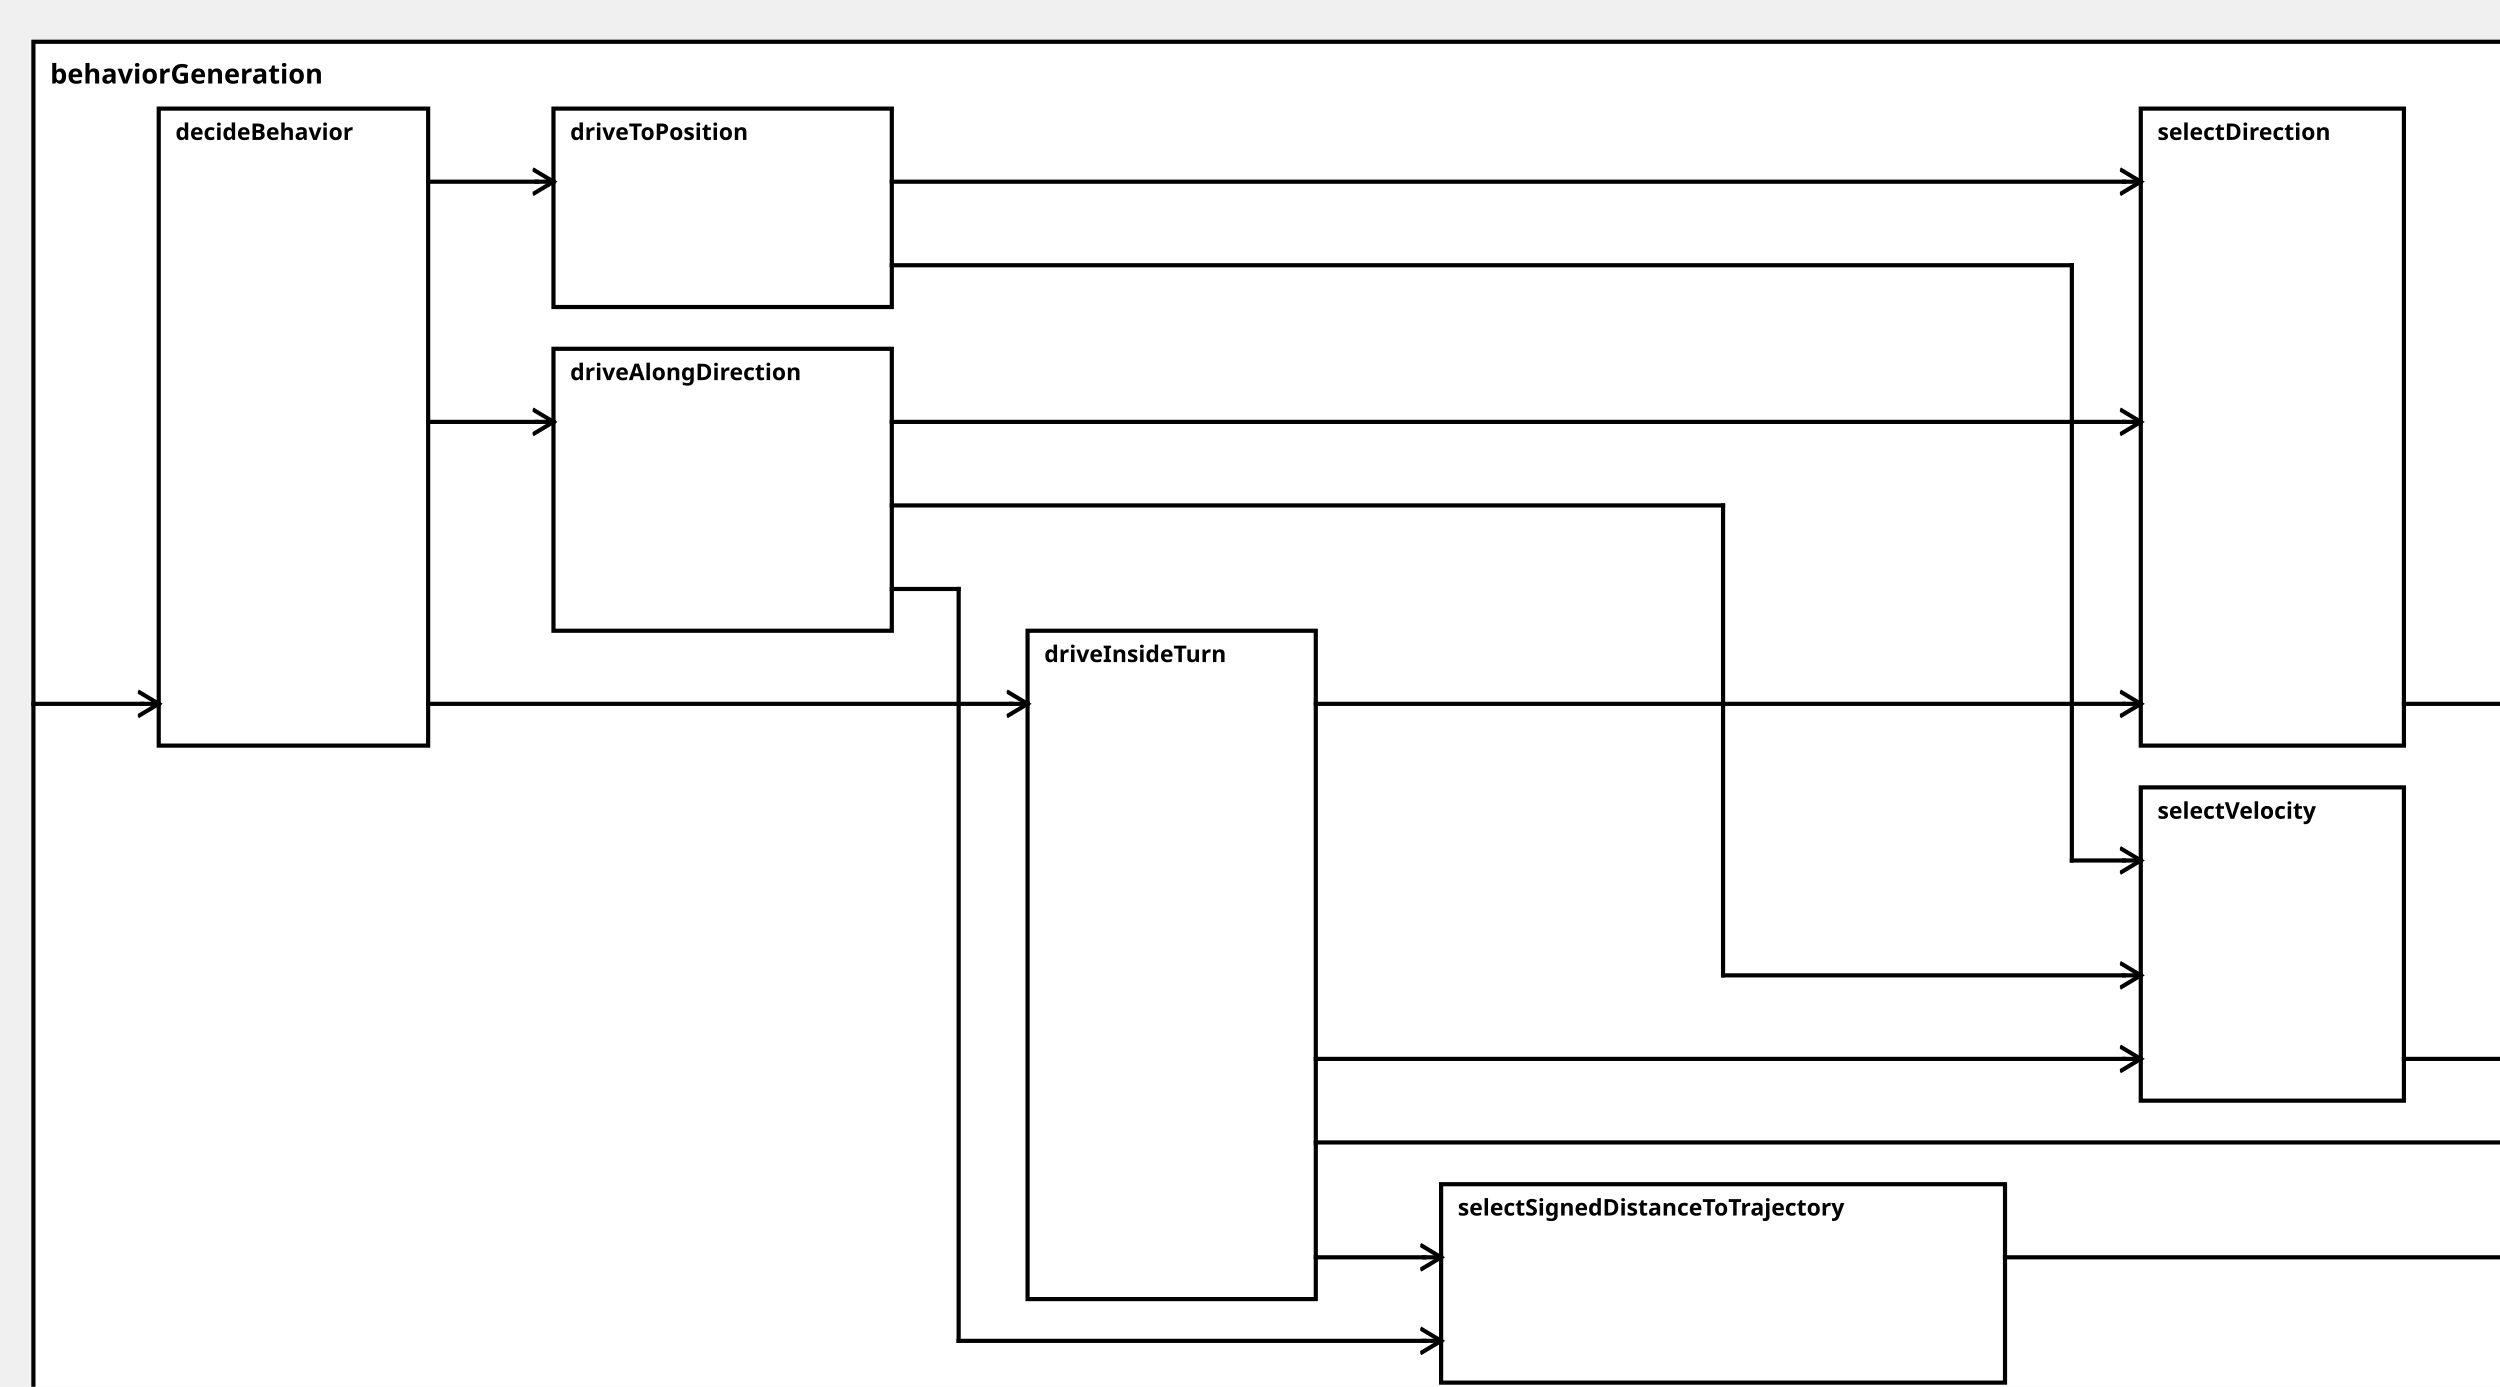
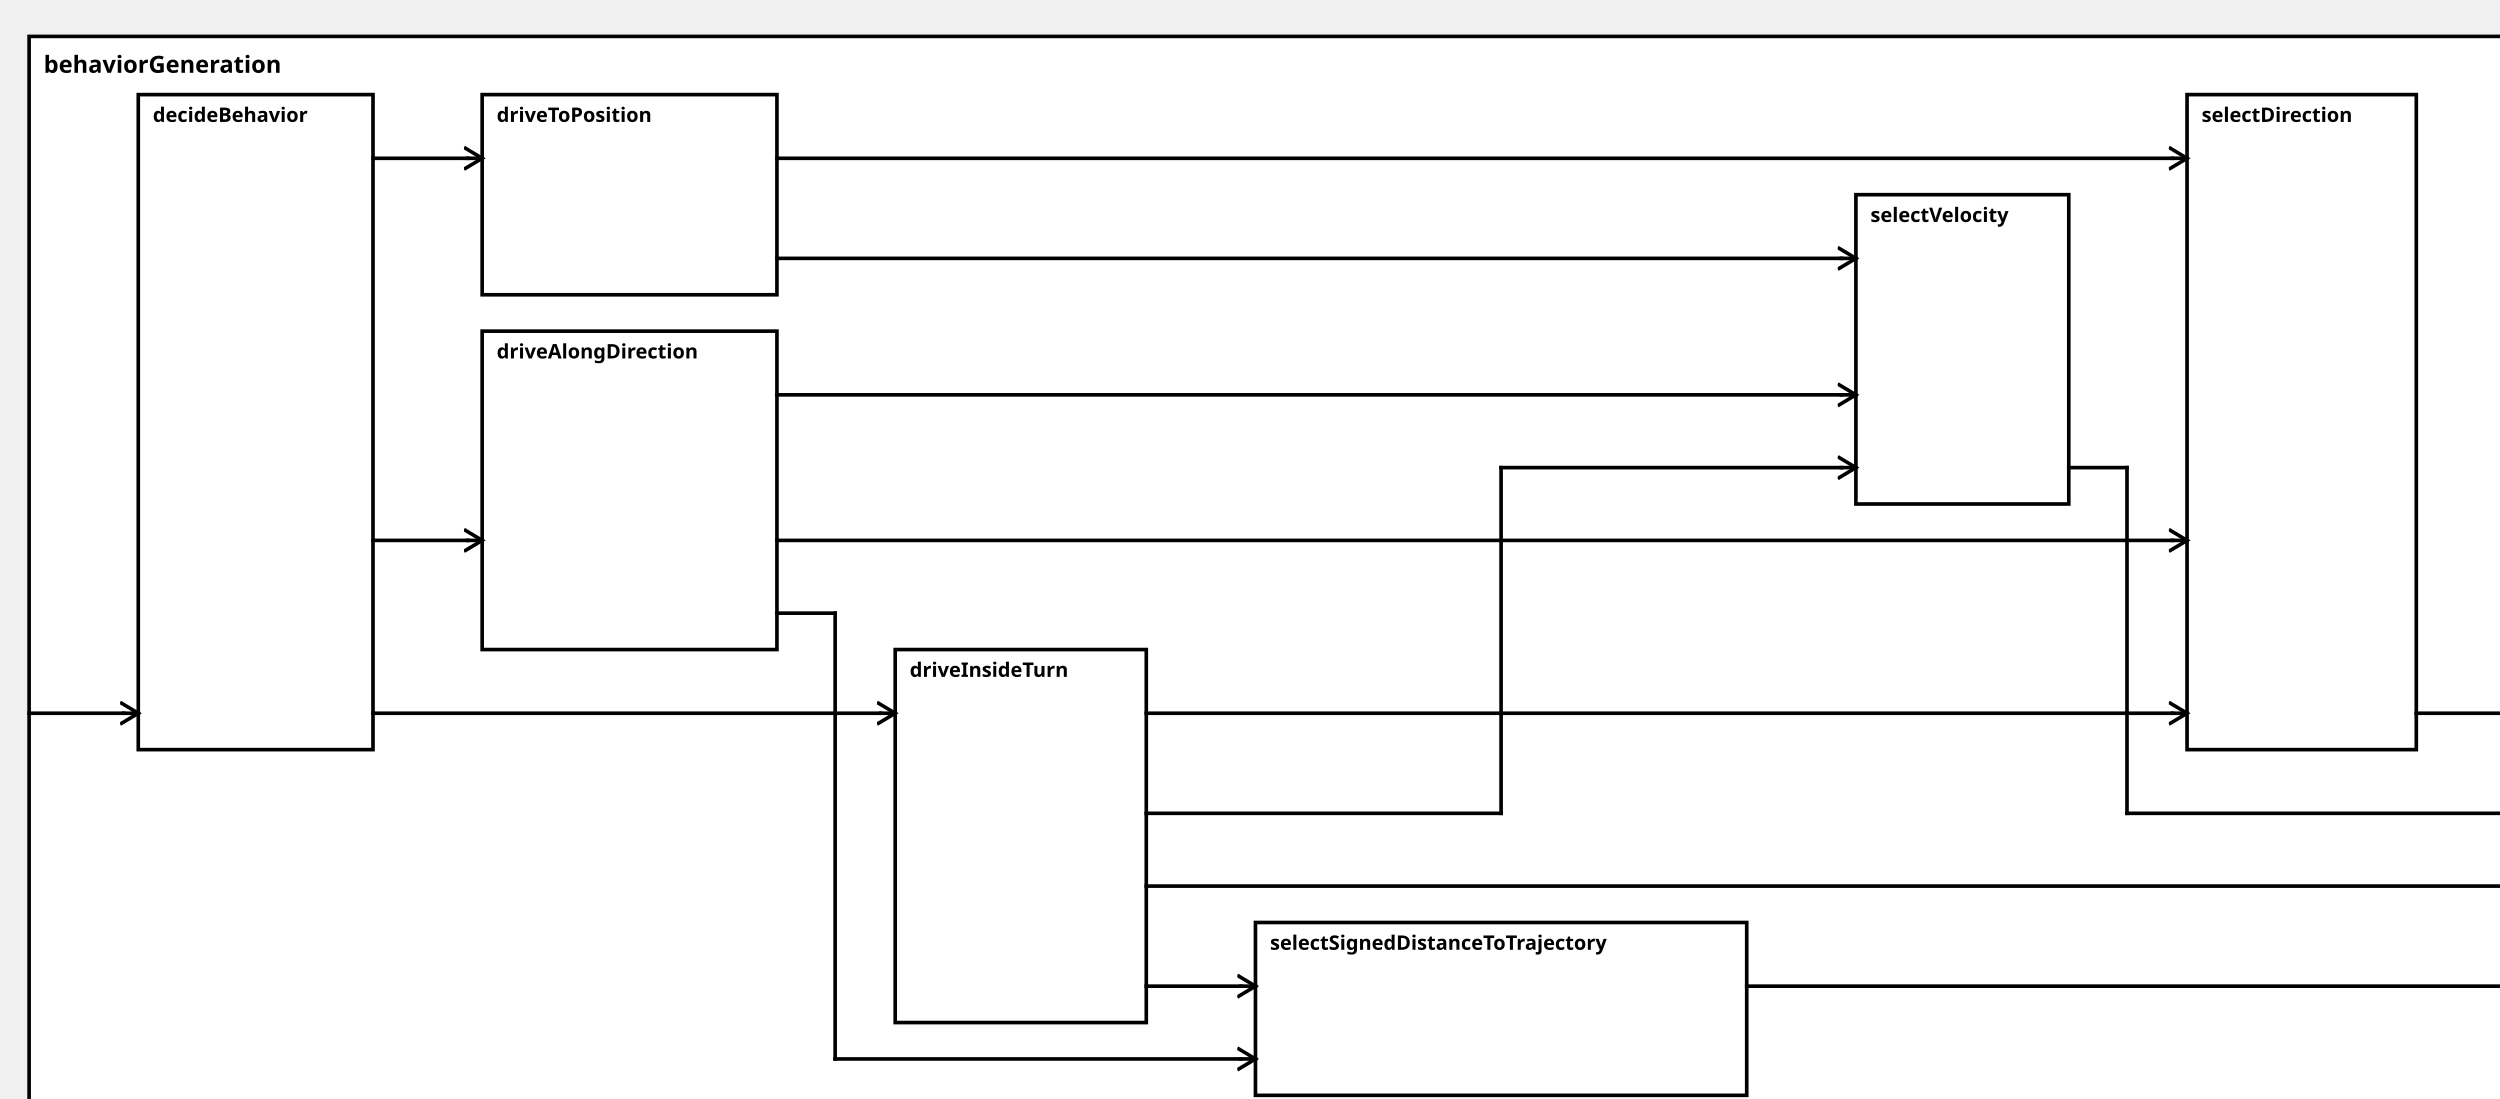
<svg xmlns="http://www.w3.org/2000/svg" width="100%" height="100%" version="1.1">
  <svg version="1.1">
    <g transform="translate(16 20)">
-       <rect id="0" width="1195" height="662" style="fill:white;stroke:black;stroke-width:2;fill-opacity:1.0;stroke-opacity:1.0" />
+       <rect id="0" width="1372" height="602" style="fill:white;stroke:black;stroke-width:2;fill-opacity:1.0;stroke-opacity:1.0" />
      <text x="8" y="20" style="font-weight: bold" font-family="Verdana" font-size="13" fill="black">
            behaviorGeneration
    </text>
    </g>
  </svg>
  <g transform="translate(76 52)">
-     <rect data-name="autopilot.behavior.behaviorGeneration.decideBehavior" id="1" width="129" height="305" style="fill:white;stroke:black;stroke-width:2;fill-opacity:1.0;stroke-opacity:1.0" />
+     <rect data-name="autopilot.behavior.behaviorGeneration.decideBehavior" id="1" width="129" height="360" style="fill:white;stroke:black;stroke-width:2;fill-opacity:1.0;stroke-opacity:1.0" />
    <text x="8" y="15" alignment-baseline="middle" style="font-weight: bold" font-family="Verdana" font-size="11" fill="black">
    decideBehavior
    </text>
  </g>
-   <g transform="translate(492 302)">
-     <rect data-name="autopilot.behavior.behaviorGeneration.driveInsideTurn" id="4" width="138" height="320" style="fill:white;stroke:black;stroke-width:2;fill-opacity:1.0;stroke-opacity:1.0" />
+   <g transform="translate(492 357)">
+     <rect data-name="autopilot.behavior.behaviorGeneration.driveInsideTurn" id="4" width="138" height="205" style="fill:white;stroke:black;stroke-width:2;fill-opacity:1.0;stroke-opacity:1.0" />
    <text x="8" y="15" alignment-baseline="middle" style="font-weight: bold" font-family="Verdana" font-size="11" fill="black">
    driveInsideTurn
    </text>
  </g>
-   <g transform="translate(265 167)">
-     <rect data-name="autopilot.behavior.behaviorGeneration.driveAlongDirection" id="3" width="162" height="135" style="fill:white;stroke:black;stroke-width:2;fill-opacity:1.0;stroke-opacity:1.0" />
+   <g transform="translate(265 182)">
+     <rect data-name="autopilot.behavior.behaviorGeneration.driveAlongDirection" id="3" width="162" height="175" style="fill:white;stroke:black;stroke-width:2;fill-opacity:1.0;stroke-opacity:1.0" />
    <text x="8" y="15" alignment-baseline="middle" style="font-weight: bold" font-family="Verdana" font-size="11" fill="black">
    driveAlongDirection
    </text>
  </g>
  <g transform="translate(265 52)">
-     <rect data-name="autopilot.behavior.behaviorGeneration.driveToPosition" id="2" width="162" height="95" style="fill:white;stroke:black;stroke-width:2;fill-opacity:1.0;stroke-opacity:1.0" />
+     <rect data-name="autopilot.behavior.behaviorGeneration.driveToPosition" id="2" width="162" height="110" style="fill:white;stroke:black;stroke-width:2;fill-opacity:1.0;stroke-opacity:1.0" />
    <text x="8" y="15" alignment-baseline="middle" style="font-weight: bold" font-family="Verdana" font-size="11" fill="black">
    driveToPosition
    </text>
  </g>
-   <g transform="translate(1025 52)">
-     <rect data-name="autopilot.behavior.behaviorGeneration.selectDirection" id="6" width="126" height="305" style="fill:white;stroke:black;stroke-width:2;fill-opacity:1.0;stroke-opacity:1.0" />
+   <g transform="translate(1202 52)">
+     <rect data-name="autopilot.behavior.behaviorGeneration.selectDirection" id="7" width="126" height="360" style="fill:white;stroke:black;stroke-width:2;fill-opacity:1.0;stroke-opacity:1.0" />
    <text x="8" y="15" alignment-baseline="middle" style="font-weight: bold" font-family="Verdana" font-size="11" fill="black">
    selectDirection
    </text>
  </g>
-   <g transform="translate(690 567)">
+   <g transform="translate(690 507)">
    <rect data-name="autopilot.behavior.behaviorGeneration.selectSignedDistanceToTrajectory" id="5" width="270" height="95" style="fill:white;stroke:black;stroke-width:2;fill-opacity:1.0;stroke-opacity:1.0" />
    <text x="8" y="15" alignment-baseline="middle" style="font-weight: bold" font-family="Verdana" font-size="11" fill="black">
    selectSignedDistanceToTrajectory
    </text>
  </g>
-   <g transform="translate(1025 377)">
-     <rect data-name="autopilot.behavior.behaviorGeneration.selectVelocity" id="7" width="126" height="150" style="fill:white;stroke:black;stroke-width:2;fill-opacity:1.0;stroke-opacity:1.0" />
+   <g transform="translate(1020 107)">
+     <rect data-name="autopilot.behavior.behaviorGeneration.selectVelocity" id="6" width="117" height="170" style="fill:white;stroke:black;stroke-width:2;fill-opacity:1.0;stroke-opacity:1.0" />
    <text x="8" y="15" alignment-baseline="middle" style="font-weight: bold" font-family="Verdana" font-size="11" fill="black">
    selectVelocity
    </text>
  </g>
  <defs>
    <marker id="0,0,0" markerWidth="13" markerHeight="13" refX="5" refY="5" orient="auto">
      <polyline points="0,2 5,5 0,8" style="fill:none; stroke:rgb(0,0,0);                     stroke-width:1" />
    </marker>
  </defs>
-   <line stroke-linecap="square" x1="1151" y1="337" x2="1203" y2="337" style="stroke:rgb(0, 0,0);             stroke-width:2; " />
-   <line stroke-linecap="square" x1="1203" y1="337" x2="1211" y2="337" style="stroke:rgb(0, 0,0);             stroke-width:2;                 marker-end: url(#0,0,0)             " />
-   <line stroke-linecap="square" x1="960" y1="602" x2="1203" y2="602" style="stroke:rgb(0, 0,0);             stroke-width:2; " />
-   <line stroke-linecap="square" x1="1203" y1="602" x2="1211" y2="602" style="stroke:rgb(0, 0,0);             stroke-width:2;                 marker-end: url(#0,0,0)             " />
-   <line stroke-linecap="square" x1="1151" y1="507" x2="1203" y2="507" style="stroke:rgb(0, 0,0);             stroke-width:2; " />
-   <line stroke-linecap="square" x1="1203" y1="507" x2="1211" y2="507" style="stroke:rgb(0, 0,0);             stroke-width:2;                 marker-end: url(#0,0,0)             " />
-   <line stroke-linecap="square" x1="630" y1="547" x2="1203" y2="547" style="stroke:rgb(0, 0,0);             stroke-width:2; " />
-   <line stroke-linecap="square" x1="1203" y1="547" x2="1211" y2="547" style="stroke:rgb(0, 0,0);             stroke-width:2;                 marker-end: url(#0,0,0)             " />
-   <line stroke-linecap="square" x1="16" y1="337" x2="68" y2="337" style="stroke:rgb(0, 0,0);             stroke-width:2; " />
-   <line stroke-linecap="square" x1="68" y1="337" x2="76" y2="337" style="stroke:rgb(0, 0,0);             stroke-width:2;                 marker-end: url(#0,0,0)             " />
-   <line stroke-linecap="square" x1="205" y1="337" x2="484" y2="337" style="stroke:rgb(0, 0,0);             stroke-width:2; " />
-   <line stroke-linecap="square" x1="484" y1="337" x2="492" y2="337" style="stroke:rgb(0, 0,0);             stroke-width:2;                 marker-end: url(#0,0,0)             " />
-   <line stroke-linecap="square" x1="205" y1="202" x2="257" y2="202" style="stroke:rgb(0, 0,0);             stroke-width:2; " />
-   <line stroke-linecap="square" x1="257" y1="202" x2="265" y2="202" style="stroke:rgb(0, 0,0);             stroke-width:2;                 marker-end: url(#0,0,0)             " />
+   <line stroke-linecap="square" x1="1328" y1="392" x2="1380" y2="392" style="stroke:rgb(0, 0,0);             stroke-width:2; " />
+   <line stroke-linecap="square" x1="1380" y1="392" x2="1388" y2="392" style="stroke:rgb(0, 0,0);             stroke-width:2;                 marker-end: url(#0,0,0)             " />
+   <line stroke-linecap="square" x1="960" y1="542" x2="1380" y2="542" style="stroke:rgb(0, 0,0);             stroke-width:2; " />
+   <line stroke-linecap="square" x1="1380" y1="542" x2="1388" y2="542" style="stroke:rgb(0, 0,0);             stroke-width:2;                 marker-end: url(#0,0,0)             " />
+   <line stroke-linecap="square" x1="1137" y1="257" x2="1169" y2="257" style="stroke:rgb(0, 0,0);             stroke-width:2; " />
+   <line stroke-linecap="square" x1="1169" y1="257" x2="1169" y2="447" style="stroke:rgb(0, 0,0);             stroke-width:2; " />
+   <line stroke-linecap="square" x1="1169" y1="447" x2="1380" y2="447" style="stroke:rgb(0, 0,0);             stroke-width:2; " />
+   <line stroke-linecap="square" x1="1380" y1="447" x2="1388" y2="447" style="stroke:rgb(0, 0,0);             stroke-width:2;                 marker-end: url(#0,0,0)             " />
+   <line stroke-linecap="square" x1="630" y1="487" x2="1380" y2="487" style="stroke:rgb(0, 0,0);             stroke-width:2; " />
+   <line stroke-linecap="square" x1="1380" y1="487" x2="1388" y2="487" style="stroke:rgb(0, 0,0);             stroke-width:2;                 marker-end: url(#0,0,0)             " />
+   <line stroke-linecap="square" x1="16" y1="392" x2="68" y2="392" style="stroke:rgb(0, 0,0);             stroke-width:2; " />
+   <line stroke-linecap="square" x1="68" y1="392" x2="76" y2="392" style="stroke:rgb(0, 0,0);             stroke-width:2;                 marker-end: url(#0,0,0)             " />
+   <line stroke-linecap="square" x1="205" y1="392" x2="484" y2="392" style="stroke:rgb(0, 0,0);             stroke-width:2; " />
+   <line stroke-linecap="square" x1="484" y1="392" x2="492" y2="392" style="stroke:rgb(0, 0,0);             stroke-width:2;                 marker-end: url(#0,0,0)             " />
+   <line stroke-linecap="square" x1="205" y1="297" x2="257" y2="297" style="stroke:rgb(0, 0,0);             stroke-width:2; " />
+   <line stroke-linecap="square" x1="257" y1="297" x2="265" y2="297" style="stroke:rgb(0, 0,0);             stroke-width:2;                 marker-end: url(#0,0,0)             " />
  <line stroke-linecap="square" x1="205" y1="87" x2="257" y2="87" style="stroke:rgb(0, 0,0);             stroke-width:2; " />
  <line stroke-linecap="square" x1="257" y1="87" x2="265" y2="87" style="stroke:rgb(0, 0,0);             stroke-width:2;                 marker-end: url(#0,0,0)             " />
-   <line stroke-linecap="square" x1="630" y1="337" x2="1017" y2="337" style="stroke:rgb(0, 0,0);             stroke-width:2; " />
-   <line stroke-linecap="square" x1="1017" y1="337" x2="1025" y2="337" style="stroke:rgb(0, 0,0);             stroke-width:2;                 marker-end: url(#0,0,0)             " />
-   <line stroke-linecap="square" x1="427" y1="202" x2="1017" y2="202" style="stroke:rgb(0, 0,0);             stroke-width:2; " />
-   <line stroke-linecap="square" x1="1017" y1="202" x2="1025" y2="202" style="stroke:rgb(0, 0,0);             stroke-width:2;                 marker-end: url(#0,0,0)             " />
-   <line stroke-linecap="square" x1="427" y1="87" x2="1017" y2="87" style="stroke:rgb(0, 0,0);             stroke-width:2; " />
-   <line stroke-linecap="square" x1="1017" y1="87" x2="1025" y2="87" style="stroke:rgb(0, 0,0);             stroke-width:2;                 marker-end: url(#0,0,0)             " />
-   <line stroke-linecap="square" x1="630" y1="602" x2="682" y2="602" style="stroke:rgb(0, 0,0);             stroke-width:2; " />
-   <line stroke-linecap="square" x1="682" y1="602" x2="690" y2="602" style="stroke:rgb(0, 0,0);             stroke-width:2;                 marker-end: url(#0,0,0)             " />
-   <line stroke-linecap="square" x1="427" y1="282" x2="459" y2="282" style="stroke:rgb(0, 0,0);             stroke-width:2; " />
-   <line stroke-linecap="square" x1="459" y1="282" x2="459" y2="642" style="stroke:rgb(0, 0,0);             stroke-width:2; " />
-   <line stroke-linecap="square" x1="459" y1="642" x2="682" y2="642" style="stroke:rgb(0, 0,0);             stroke-width:2; " />
-   <line stroke-linecap="square" x1="682" y1="642" x2="690" y2="642" style="stroke:rgb(0, 0,0);             stroke-width:2;                 marker-end: url(#0,0,0)             " />
-   <line stroke-linecap="square" x1="630" y1="507" x2="1017" y2="507" style="stroke:rgb(0, 0,0);             stroke-width:2; " />
-   <line stroke-linecap="square" x1="1017" y1="507" x2="1025" y2="507" style="stroke:rgb(0, 0,0);             stroke-width:2;                 marker-end: url(#0,0,0)             " />
-   <line stroke-linecap="square" x1="427" y1="242" x2="825" y2="242" style="stroke:rgb(0, 0,0);             stroke-width:2; " />
-   <line stroke-linecap="square" x1="825" y1="242" x2="825" y2="467" style="stroke:rgb(0, 0,0);             stroke-width:2; " />
-   <line stroke-linecap="square" x1="825" y1="467" x2="1017" y2="467" style="stroke:rgb(0, 0,0);             stroke-width:2; " />
-   <line stroke-linecap="square" x1="1017" y1="467" x2="1025" y2="467" style="stroke:rgb(0, 0,0);             stroke-width:2;                 marker-end: url(#0,0,0)             " />
-   <line stroke-linecap="square" x1="427" y1="127" x2="992" y2="127" style="stroke:rgb(0, 0,0);             stroke-width:2; " />
-   <line stroke-linecap="square" x1="992" y1="127" x2="992" y2="412" style="stroke:rgb(0, 0,0);             stroke-width:2; " />
-   <line stroke-linecap="square" x1="992" y1="412" x2="1017" y2="412" style="stroke:rgb(0, 0,0);             stroke-width:2; " />
-   <line stroke-linecap="square" x1="1017" y1="412" x2="1025" y2="412" style="stroke:rgb(0, 0,0);             stroke-width:2;                 marker-end: url(#0,0,0)             " />
+   <line stroke-linecap="square" x1="630" y1="392" x2="1194" y2="392" style="stroke:rgb(0, 0,0);             stroke-width:2; " />
+   <line stroke-linecap="square" x1="1194" y1="392" x2="1202" y2="392" style="stroke:rgb(0, 0,0);             stroke-width:2;                 marker-end: url(#0,0,0)             " />
+   <line stroke-linecap="square" x1="427" y1="297" x2="1194" y2="297" style="stroke:rgb(0, 0,0);             stroke-width:2; " />
+   <line stroke-linecap="square" x1="1194" y1="297" x2="1202" y2="297" style="stroke:rgb(0, 0,0);             stroke-width:2;                 marker-end: url(#0,0,0)             " />
+   <line stroke-linecap="square" x1="427" y1="87" x2="1194" y2="87" style="stroke:rgb(0, 0,0);             stroke-width:2; " />
+   <line stroke-linecap="square" x1="1194" y1="87" x2="1202" y2="87" style="stroke:rgb(0, 0,0);             stroke-width:2;                 marker-end: url(#0,0,0)             " />
+   <line stroke-linecap="square" x1="630" y1="542" x2="682" y2="542" style="stroke:rgb(0, 0,0);             stroke-width:2; " />
+   <line stroke-linecap="square" x1="682" y1="542" x2="690" y2="542" style="stroke:rgb(0, 0,0);             stroke-width:2;                 marker-end: url(#0,0,0)             " />
+   <line stroke-linecap="square" x1="427" y1="337" x2="459" y2="337" style="stroke:rgb(0, 0,0);             stroke-width:2; " />
+   <line stroke-linecap="square" x1="459" y1="337" x2="459" y2="582" style="stroke:rgb(0, 0,0);             stroke-width:2; " />
+   <line stroke-linecap="square" x1="459" y1="582" x2="682" y2="582" style="stroke:rgb(0, 0,0);             stroke-width:2; " />
+   <line stroke-linecap="square" x1="682" y1="582" x2="690" y2="582" style="stroke:rgb(0, 0,0);             stroke-width:2;                 marker-end: url(#0,0,0)             " />
+   <line stroke-linecap="square" x1="630" y1="447" x2="825" y2="447" style="stroke:rgb(0, 0,0);             stroke-width:2; " />
+   <line stroke-linecap="square" x1="825" y1="447" x2="825" y2="257" style="stroke:rgb(0, 0,0);             stroke-width:2; " />
+   <line stroke-linecap="square" x1="825" y1="257" x2="1012" y2="257" style="stroke:rgb(0, 0,0);             stroke-width:2; " />
+   <line stroke-linecap="square" x1="1012" y1="257" x2="1020" y2="257" style="stroke:rgb(0, 0,0);             stroke-width:2;                 marker-end: url(#0,0,0)             " />
+   <line stroke-linecap="square" x1="427" y1="217" x2="1012" y2="217" style="stroke:rgb(0, 0,0);             stroke-width:2; " />
+   <line stroke-linecap="square" x1="1012" y1="217" x2="1020" y2="217" style="stroke:rgb(0, 0,0);             stroke-width:2;                 marker-end: url(#0,0,0)             " />
+   <line stroke-linecap="square" x1="427" y1="142" x2="1012" y2="142" style="stroke:rgb(0, 0,0);             stroke-width:2; " />
+   <line stroke-linecap="square" x1="1012" y1="142" x2="1020" y2="142" style="stroke:rgb(0, 0,0);             stroke-width:2;                 marker-end: url(#0,0,0)             " />
</svg>
